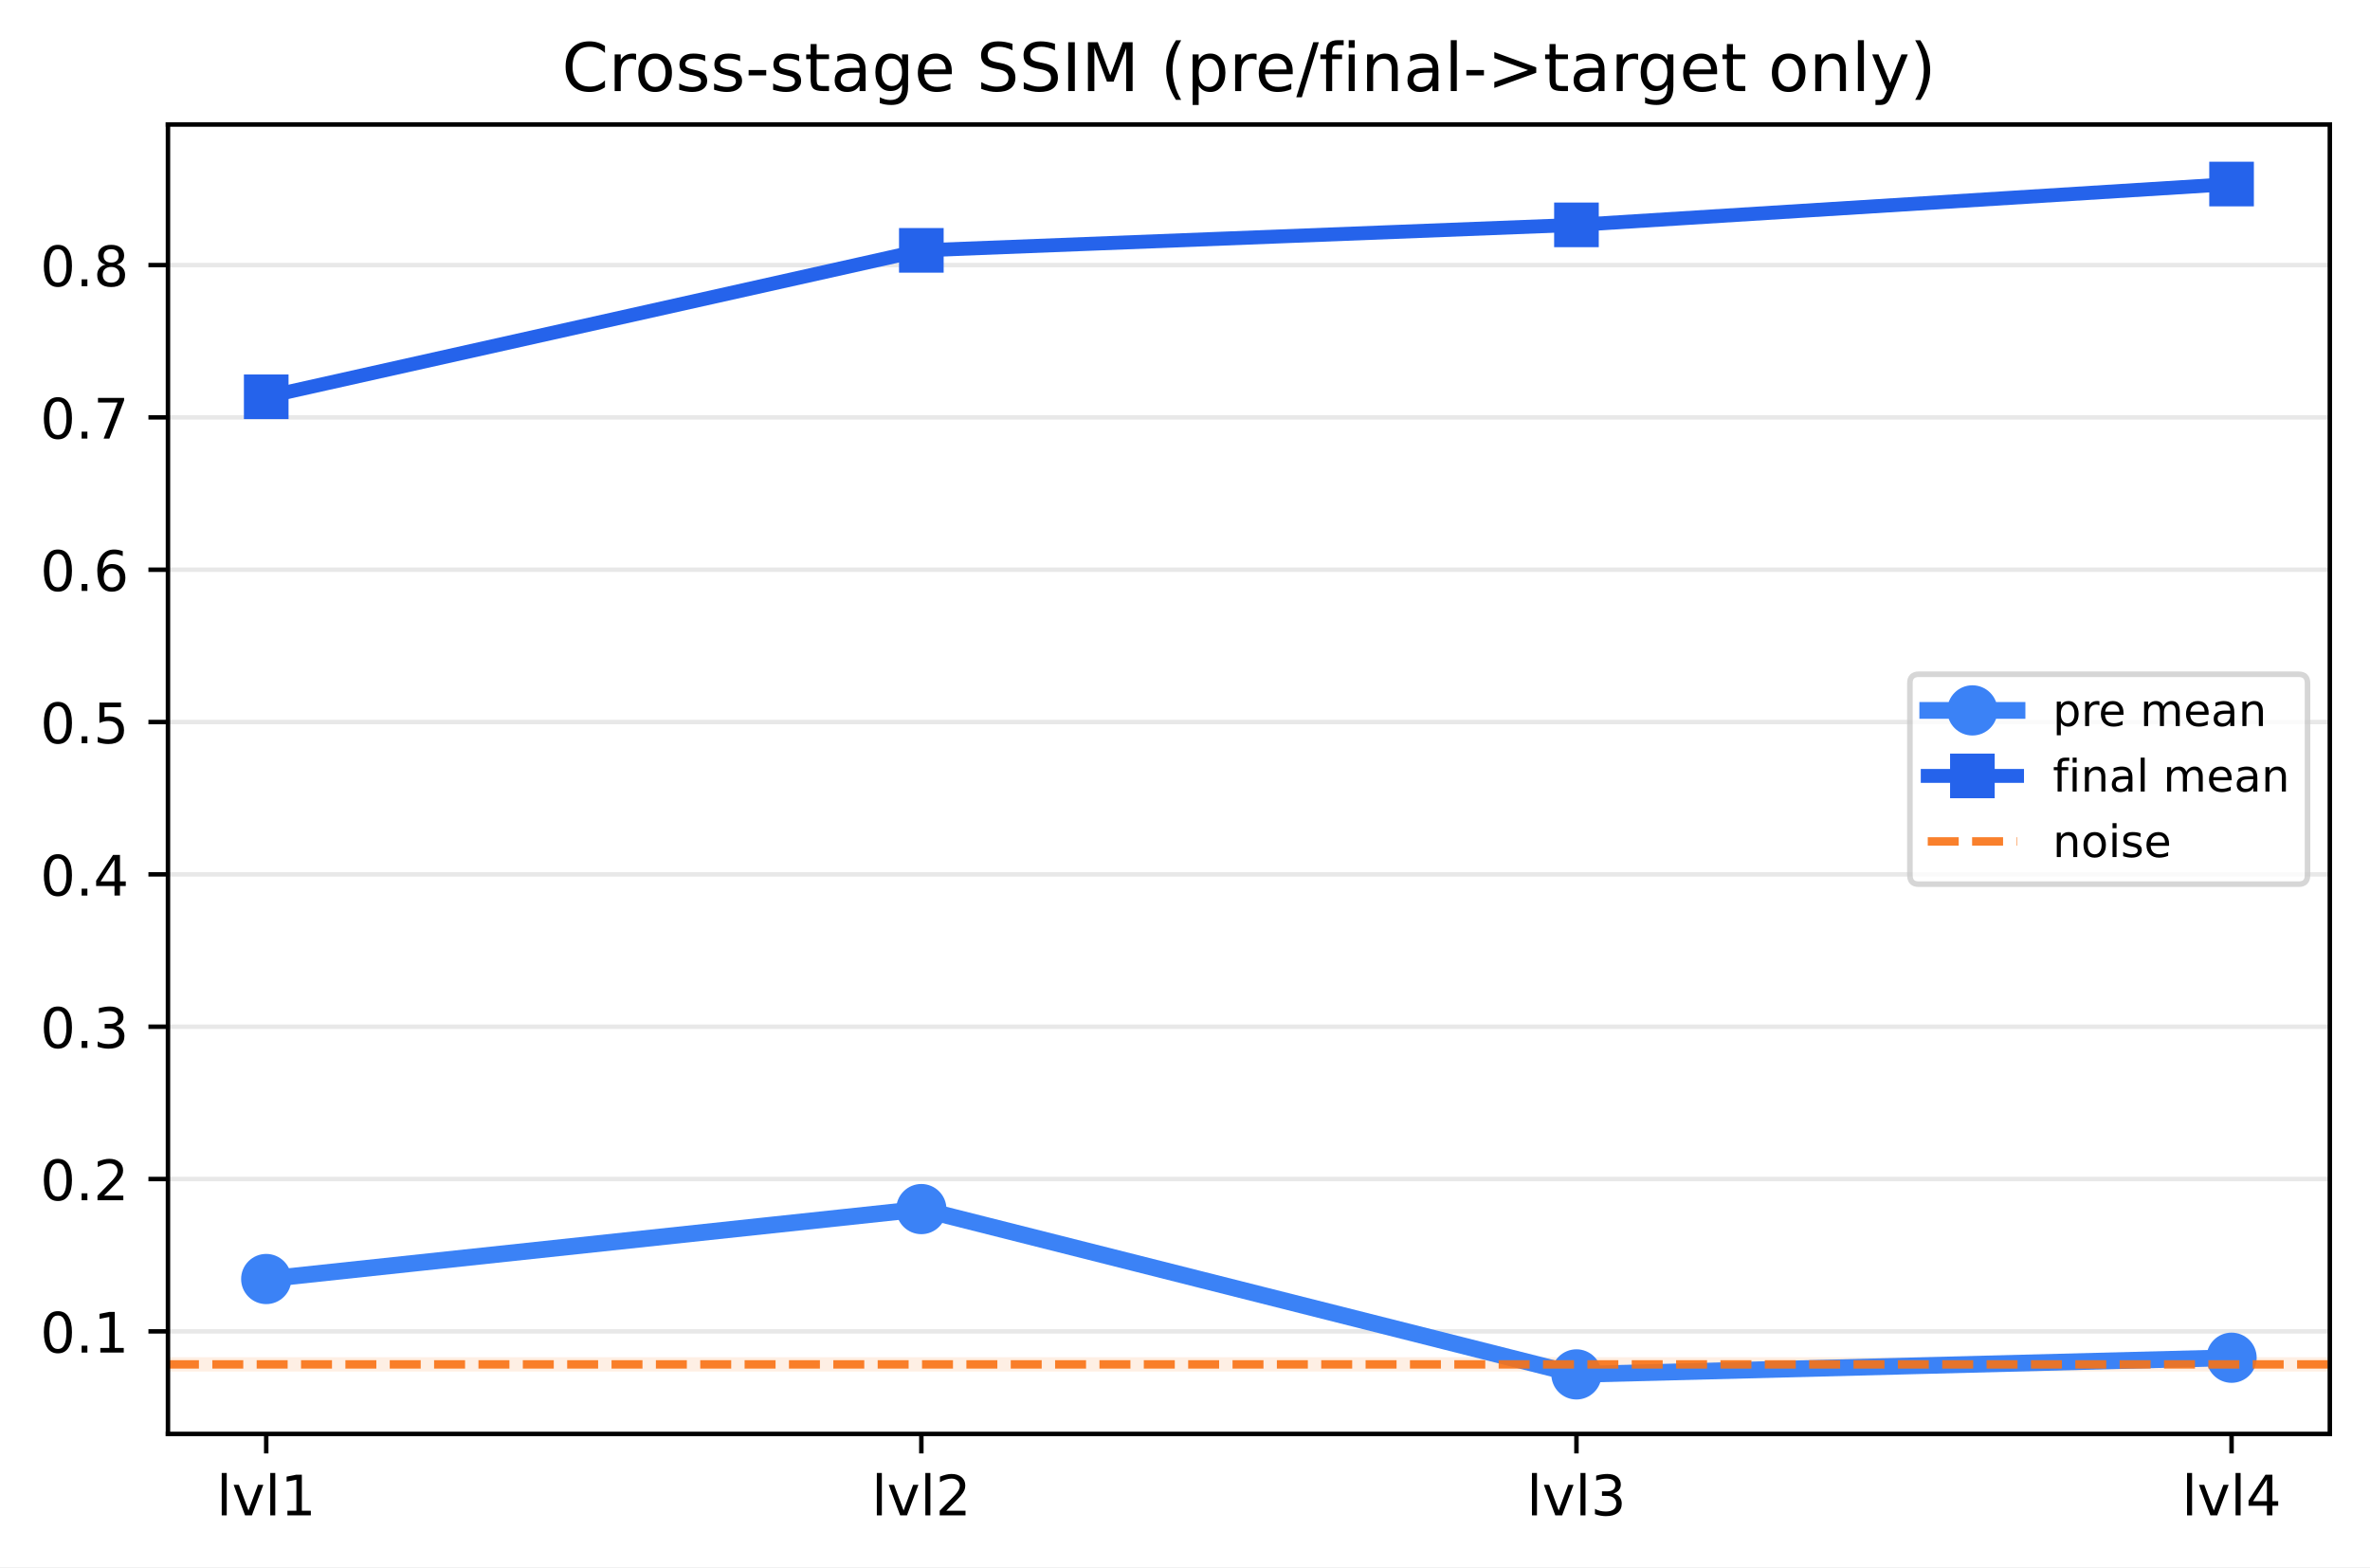
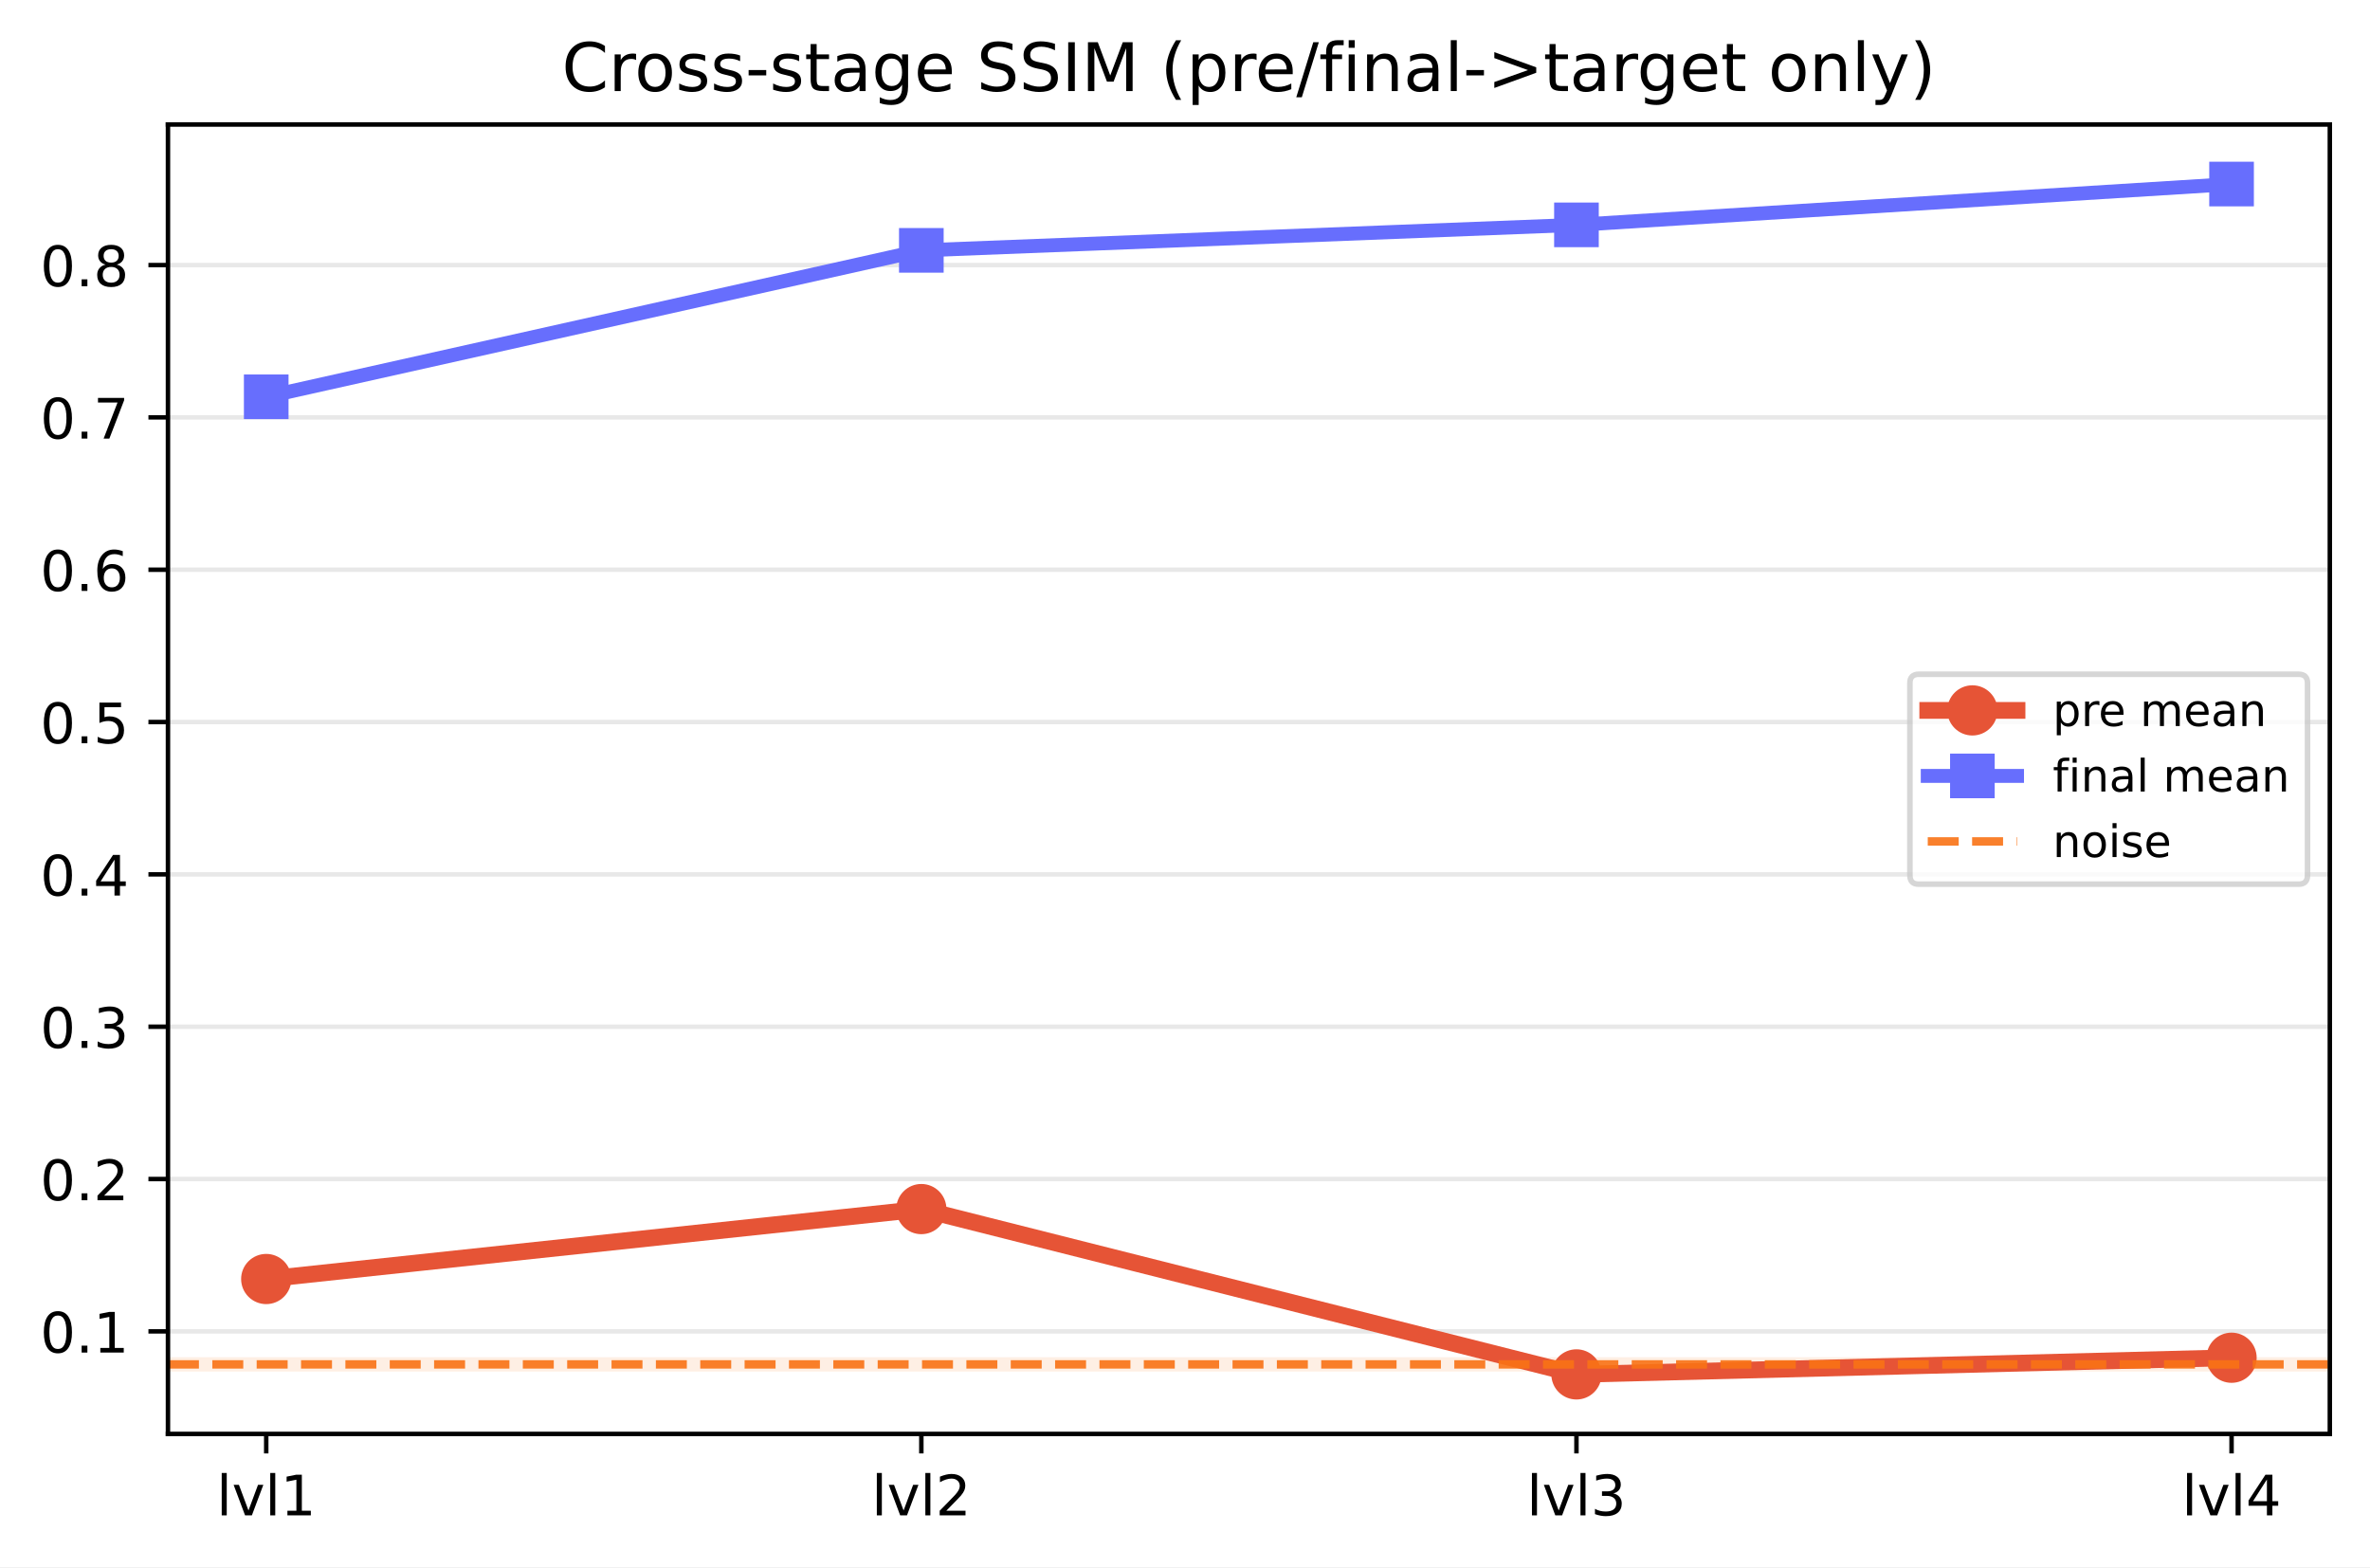
<svg xmlns="http://www.w3.org/2000/svg" xmlns:xlink="http://www.w3.org/1999/xlink" width="424.773pt" height="280.876pt" viewBox="0 0 424.773 280.876" version="1.1">
  <defs>
    <style type="text/css">*{stroke-linejoin: round; stroke-linecap: butt}</style>
  </defs>
  <g id="figure_1">
    <g id="patch_1">
      <path d="M 0 280.876  L 424.773 280.876  L 424.773 0  L 0 0  z " style="fill: #ffffff" />
    </g>
    <g id="axes_1">
      <g id="patch_2">
        <path d="M 30.103 256.998  L 417.573 256.998  L 417.573 22.318  L 30.103 22.318  z " style="fill: #ffffff" />
      </g>
      <g id="patch_3">
-         <path d="M 30.103 245.321  L 417.573 245.321  L 417.573 243.755  L 30.103 243.755  z " clip-path="url(#p35d724fa9d)" style="fill: #f97316; opacity: 0.12; stroke: #f97316; stroke-linejoin: miter" />
+         <path d="M 30.103 245.321  L 417.573 245.321  L 417.573 243.755  L 30.103 243.755  z " clip-path="url(#p1ac9497ded)" style="fill: #f97316; opacity: 0.12; stroke: #f97316; stroke-linejoin: miter" />
      </g>
      <g id="matplotlib.axis_1">
        <g id="xtick_1">
          <g id="line2d_1">
            <defs>
-               <path id="m00226f948f" d="M 0 0  L 0 3.5  " style="stroke: #000000; stroke-width: 0.8" />
+               <path id="m6450062462" d="M 0 0  L 0 3.5  " style="stroke: #000000; stroke-width: 0.8" />
            </defs>
            <g>
-               <use xlink:href="#m00226f948f" x="47.715" y="256.998" style="stroke: #000000; stroke-width: 0.8" />
+               <use xlink:href="#m6450062462" x="47.715" y="256.998" style="stroke: #000000; stroke-width: 0.8" />
            </g>
          </g>
          <g id="text_1">
            <g transform="translate(38.79665 271.5966) scale(0.1 -0.1)">
              <defs>
                <path id="DejaVuSans-6c" d="M 603 4863  L 1178 4863  L 1178 0  L 603 0  L 603 4863  z " transform="scale(0.015625)" />
                <path id="DejaVuSans-76" d="M 191 3500  L 800 3500  L 1894 563  L 2988 3500  L 3597 3500  L 2284 0  L 1503 0  L 191 3500  z " transform="scale(0.015625)" />
                <path id="DejaVuSans-31" d="M 794 531  L 1825 531  L 1825 4091  L 703 3866  L 703 4441  L 1819 4666  L 2450 4666  L 2450 531  L 3481 531  L 3481 0  L 794 0  L 794 531  z " transform="scale(0.015625)" />
              </defs>
              <use xlink:href="#DejaVuSans-6c" />
              <use xlink:href="#DejaVuSans-76" transform="translate(27.7832 0)" />
              <use xlink:href="#DejaVuSans-6c" transform="translate(86.96289 0)" />
              <use xlink:href="#DejaVuSans-31" transform="translate(114.7461 0)" />
            </g>
          </g>
        </g>
        <g id="xtick_2">
          <g id="line2d_2">
            <g>
-               <use xlink:href="#m00226f948f" x="165.131" y="256.998" style="stroke: #000000; stroke-width: 0.8" />
+               <use xlink:href="#m6450062462" x="165.131" y="256.998" style="stroke: #000000; stroke-width: 0.8" />
            </g>
          </g>
          <g id="text_2">
            <g transform="translate(156.2118 271.5966) scale(0.1 -0.1)">
              <defs>
                <path id="DejaVuSans-32" d="M 1228 531  L 3431 531  L 3431 0  L 469 0  L 469 531  Q 828 903 1448 1529  Q 2069 2156 2228 2338  Q 2531 2678 2651 2914  Q 2772 3150 2772 3378  Q 2772 3750 2511 3984  Q 2250 4219 1831 4219  Q 1534 4219 1204 4116  Q 875 4013 500 3803  L 500 4441  Q 881 4594 1212 4672  Q 1544 4750 1819 4750  Q 2544 4750 2975 4387  Q 3406 4025 3406 3419  Q 3406 3131 3298 2873  Q 3191 2616 2906 2266  Q 2828 2175 2409 1742  Q 1991 1309 1228 531  z " transform="scale(0.015625)" />
              </defs>
              <use xlink:href="#DejaVuSans-6c" />
              <use xlink:href="#DejaVuSans-76" transform="translate(27.7832 0)" />
              <use xlink:href="#DejaVuSans-6c" transform="translate(86.96289 0)" />
              <use xlink:href="#DejaVuSans-32" transform="translate(114.7461 0)" />
            </g>
          </g>
        </g>
        <g id="xtick_3">
          <g id="line2d_3">
            <g>
-               <use xlink:href="#m00226f948f" x="282.546" y="256.998" style="stroke: #000000; stroke-width: 0.8" />
+               <use xlink:href="#m6450062462" x="282.546" y="256.998" style="stroke: #000000; stroke-width: 0.8" />
            </g>
          </g>
          <g id="text_3">
            <g transform="translate(273.627 271.5966) scale(0.1 -0.1)">
              <defs>
                <path id="DejaVuSans-33" d="M 2597 2516  Q 3050 2419 3304 2112  Q 3559 1806 3559 1356  Q 3559 666 3084 287  Q 2609 -91 1734 -91  Q 1441 -91 1130 -33  Q 819 25 488 141  L 488 750  Q 750 597 1062 519  Q 1375 441 1716 441  Q 2309 441 2620 675  Q 2931 909 2931 1356  Q 2931 1769 2642 2001  Q 2353 2234 1838 2234  L 1294 2234  L 1294 2753  L 1863 2753  Q 2328 2753 2575 2939  Q 2822 3125 2822 3475  Q 2822 3834 2567 4026  Q 2313 4219 1838 4219  Q 1578 4219 1281 4162  Q 984 4106 628 3988  L 628 4550  Q 988 4650 1302 4700  Q 1616 4750 1894 4750  Q 2613 4750 3031 4423  Q 3450 4097 3450 3541  Q 3450 3153 3228 2886  Q 3006 2619 2597 2516  z " transform="scale(0.015625)" />
              </defs>
              <use xlink:href="#DejaVuSans-6c" />
              <use xlink:href="#DejaVuSans-76" transform="translate(27.7832 0)" />
              <use xlink:href="#DejaVuSans-6c" transform="translate(86.96289 0)" />
              <use xlink:href="#DejaVuSans-33" transform="translate(114.7461 0)" />
            </g>
          </g>
        </g>
        <g id="xtick_4">
          <g id="line2d_4">
            <g>
-               <use xlink:href="#m00226f948f" x="399.961" y="256.998" style="stroke: #000000; stroke-width: 0.8" />
+               <use xlink:href="#m6450062462" x="399.961" y="256.998" style="stroke: #000000; stroke-width: 0.8" />
            </g>
          </g>
          <g id="text_4">
            <g transform="translate(391.0421 271.5966) scale(0.1 -0.1)">
              <defs>
                <path id="DejaVuSans-34" d="M 2419 4116  L 825 1625  L 2419 1625  L 2419 4116  z M 2253 4666  L 3047 4666  L 3047 1625  L 3713 1625  L 3713 1100  L 3047 1100  L 3047 0  L 2419 0  L 2419 1100  L 313 1100  L 313 1709  L 2253 4666  z " transform="scale(0.015625)" />
              </defs>
              <use xlink:href="#DejaVuSans-6c" />
              <use xlink:href="#DejaVuSans-76" transform="translate(27.7832 0)" />
              <use xlink:href="#DejaVuSans-6c" transform="translate(86.96289 0)" />
              <use xlink:href="#DejaVuSans-34" transform="translate(114.7461 0)" />
            </g>
          </g>
        </g>
      </g>
      <g id="matplotlib.axis_2">
        <g id="ytick_1">
          <g id="line2d_5">
-             <path d="M 30.103 238.619  L 417.573 238.619  " clip-path="url(#p35d724fa9d)" style="fill: none; stroke: #b0b0b0; stroke-opacity: 0.3; stroke-width: 0.8; stroke-linecap: square" />
+             <path d="M 30.103 238.619  L 417.573 238.619  " clip-path="url(#p1ac9497ded)" style="fill: none; stroke: #b0b0b0; stroke-opacity: 0.3; stroke-width: 0.8; stroke-linecap: square" />
          </g>
          <g id="line2d_6">
            <defs>
-               <path id="m4c47309d09" d="M 0 0  L -3.5 0  " style="stroke: #000000; stroke-width: 0.8" />
+               <path id="me3843f6293" d="M 0 0  L -3.5 0  " style="stroke: #000000; stroke-width: 0.8" />
            </defs>
            <g>
-               <use xlink:href="#m4c47309d09" x="30.103" y="238.619" style="stroke: #000000; stroke-width: 0.8" />
+               <use xlink:href="#me3843f6293" x="30.103" y="238.619" style="stroke: #000000; stroke-width: 0.8" />
            </g>
          </g>
          <g id="text_5">
            <g transform="translate(7.2 242.4185) scale(0.1 -0.1)">
              <defs>
                <path id="DejaVuSans-30" d="M 2034 4250  Q 1547 4250 1301 3770  Q 1056 3291 1056 2328  Q 1056 1369 1301 889  Q 1547 409 2034 409  Q 2525 409 2770 889  Q 3016 1369 3016 2328  Q 3016 3291 2770 3770  Q 2525 4250 2034 4250  z M 2034 4750  Q 2819 4750 3233 4129  Q 3647 3509 3647 2328  Q 3647 1150 3233 529  Q 2819 -91 2034 -91  Q 1250 -91 836 529  Q 422 1150 422 2328  Q 422 3509 836 4129  Q 1250 4750 2034 4750  z " transform="scale(0.015625)" />
                <path id="DejaVuSans-2e" d="M 684 794  L 1344 794  L 1344 0  L 684 0  L 684 794  z " transform="scale(0.015625)" />
              </defs>
              <use xlink:href="#DejaVuSans-30" />
              <use xlink:href="#DejaVuSans-2e" transform="translate(63.62305 0)" />
              <use xlink:href="#DejaVuSans-31" transform="translate(95.41016 0)" />
            </g>
          </g>
        </g>
        <g id="ytick_2">
          <g id="line2d_7">
-             <path d="M 30.103 211.317  L 417.573 211.317  " clip-path="url(#p35d724fa9d)" style="fill: none; stroke: #b0b0b0; stroke-opacity: 0.3; stroke-width: 0.8; stroke-linecap: square" />
+             <path d="M 30.103 211.317  L 417.573 211.317  " clip-path="url(#p1ac9497ded)" style="fill: none; stroke: #b0b0b0; stroke-opacity: 0.3; stroke-width: 0.8; stroke-linecap: square" />
          </g>
          <g id="line2d_8">
            <g>
-               <use xlink:href="#m4c47309d09" x="30.103" y="211.317" style="stroke: #000000; stroke-width: 0.8" />
+               <use xlink:href="#me3843f6293" x="30.103" y="211.317" style="stroke: #000000; stroke-width: 0.8" />
            </g>
          </g>
          <g id="text_6">
            <g transform="translate(7.2 215.1164) scale(0.1 -0.1)">
              <use xlink:href="#DejaVuSans-30" />
              <use xlink:href="#DejaVuSans-2e" transform="translate(63.62305 0)" />
              <use xlink:href="#DejaVuSans-32" transform="translate(95.41016 0)" />
            </g>
          </g>
        </g>
        <g id="ytick_3">
          <g id="line2d_9">
-             <path d="M 30.103 184.015  L 417.573 184.015  " clip-path="url(#p35d724fa9d)" style="fill: none; stroke: #b0b0b0; stroke-opacity: 0.3; stroke-width: 0.8; stroke-linecap: square" />
+             <path d="M 30.103 184.015  L 417.573 184.015  " clip-path="url(#p1ac9497ded)" style="fill: none; stroke: #b0b0b0; stroke-opacity: 0.3; stroke-width: 0.8; stroke-linecap: square" />
          </g>
          <g id="line2d_10">
            <g>
-               <use xlink:href="#m4c47309d09" x="30.103" y="184.015" style="stroke: #000000; stroke-width: 0.8" />
+               <use xlink:href="#me3843f6293" x="30.103" y="184.015" style="stroke: #000000; stroke-width: 0.8" />
            </g>
          </g>
          <g id="text_7">
            <g transform="translate(7.2 187.8144) scale(0.1 -0.1)">
              <use xlink:href="#DejaVuSans-30" />
              <use xlink:href="#DejaVuSans-2e" transform="translate(63.62305 0)" />
              <use xlink:href="#DejaVuSans-33" transform="translate(95.41016 0)" />
            </g>
          </g>
        </g>
        <g id="ytick_4">
          <g id="line2d_11">
-             <path d="M 30.103 156.713  L 417.573 156.713  " clip-path="url(#p35d724fa9d)" style="fill: none; stroke: #b0b0b0; stroke-opacity: 0.3; stroke-width: 0.8; stroke-linecap: square" />
+             <path d="M 30.103 156.713  L 417.573 156.713  " clip-path="url(#p1ac9497ded)" style="fill: none; stroke: #b0b0b0; stroke-opacity: 0.3; stroke-width: 0.8; stroke-linecap: square" />
          </g>
          <g id="line2d_12">
            <g>
-               <use xlink:href="#m4c47309d09" x="30.103" y="156.713" style="stroke: #000000; stroke-width: 0.8" />
+               <use xlink:href="#me3843f6293" x="30.103" y="156.713" style="stroke: #000000; stroke-width: 0.8" />
            </g>
          </g>
          <g id="text_8">
            <g transform="translate(7.2 160.5123) scale(0.1 -0.1)">
              <use xlink:href="#DejaVuSans-30" />
              <use xlink:href="#DejaVuSans-2e" transform="translate(63.62305 0)" />
              <use xlink:href="#DejaVuSans-34" transform="translate(95.41016 0)" />
            </g>
          </g>
        </g>
        <g id="ytick_5">
          <g id="line2d_13">
-             <path d="M 30.103 129.411  L 417.573 129.411  " clip-path="url(#p35d724fa9d)" style="fill: none; stroke: #b0b0b0; stroke-opacity: 0.3; stroke-width: 0.8; stroke-linecap: square" />
+             <path d="M 30.103 129.411  L 417.573 129.411  " clip-path="url(#p1ac9497ded)" style="fill: none; stroke: #b0b0b0; stroke-opacity: 0.3; stroke-width: 0.8; stroke-linecap: square" />
          </g>
          <g id="line2d_14">
            <g>
-               <use xlink:href="#m4c47309d09" x="30.103" y="129.411" style="stroke: #000000; stroke-width: 0.8" />
+               <use xlink:href="#me3843f6293" x="30.103" y="129.411" style="stroke: #000000; stroke-width: 0.8" />
            </g>
          </g>
          <g id="text_9">
            <g transform="translate(7.2 133.2103) scale(0.1 -0.1)">
              <defs>
                <path id="DejaVuSans-35" d="M 691 4666  L 3169 4666  L 3169 4134  L 1269 4134  L 1269 2991  Q 1406 3038 1543 3061  Q 1681 3084 1819 3084  Q 2600 3084 3056 2656  Q 3513 2228 3513 1497  Q 3513 744 3044 326  Q 2575 -91 1722 -91  Q 1428 -91 1123 -41  Q 819 9 494 109  L 494 744  Q 775 591 1075 516  Q 1375 441 1709 441  Q 2250 441 2565 725  Q 2881 1009 2881 1497  Q 2881 1984 2565 2268  Q 2250 2553 1709 2553  Q 1456 2553 1204 2497  Q 953 2441 691 2322  L 691 4666  z " transform="scale(0.015625)" />
              </defs>
              <use xlink:href="#DejaVuSans-30" />
              <use xlink:href="#DejaVuSans-2e" transform="translate(63.62305 0)" />
              <use xlink:href="#DejaVuSans-35" transform="translate(95.41016 0)" />
            </g>
          </g>
        </g>
        <g id="ytick_6">
          <g id="line2d_15">
-             <path d="M 30.103 102.109  L 417.573 102.109  " clip-path="url(#p35d724fa9d)" style="fill: none; stroke: #b0b0b0; stroke-opacity: 0.3; stroke-width: 0.8; stroke-linecap: square" />
+             <path d="M 30.103 102.109  L 417.573 102.109  " clip-path="url(#p1ac9497ded)" style="fill: none; stroke: #b0b0b0; stroke-opacity: 0.3; stroke-width: 0.8; stroke-linecap: square" />
          </g>
          <g id="line2d_16">
            <g>
-               <use xlink:href="#m4c47309d09" x="30.103" y="102.109" style="stroke: #000000; stroke-width: 0.8" />
+               <use xlink:href="#me3843f6293" x="30.103" y="102.109" style="stroke: #000000; stroke-width: 0.8" />
            </g>
          </g>
          <g id="text_10">
            <g transform="translate(7.2 105.9082) scale(0.1 -0.1)">
              <defs>
                <path id="DejaVuSans-36" d="M 2113 2584  Q 1688 2584 1439 2293  Q 1191 2003 1191 1497  Q 1191 994 1439 701  Q 1688 409 2113 409  Q 2538 409 2786 701  Q 3034 994 3034 1497  Q 3034 2003 2786 2293  Q 2538 2584 2113 2584  z M 3366 4563  L 3366 3988  Q 3128 4100 2886 4159  Q 2644 4219 2406 4219  Q 1781 4219 1451 3797  Q 1122 3375 1075 2522  Q 1259 2794 1537 2939  Q 1816 3084 2150 3084  Q 2853 3084 3261 2657  Q 3669 2231 3669 1497  Q 3669 778 3244 343  Q 2819 -91 2113 -91  Q 1303 -91 875 529  Q 447 1150 447 2328  Q 447 3434 972 4092  Q 1497 4750 2381 4750  Q 2619 4750 2861 4703  Q 3103 4656 3366 4563  z " transform="scale(0.015625)" />
              </defs>
              <use xlink:href="#DejaVuSans-30" />
              <use xlink:href="#DejaVuSans-2e" transform="translate(63.62305 0)" />
              <use xlink:href="#DejaVuSans-36" transform="translate(95.41016 0)" />
            </g>
          </g>
        </g>
        <g id="ytick_7">
          <g id="line2d_17">
-             <path d="M 30.103 74.807  L 417.573 74.807  " clip-path="url(#p35d724fa9d)" style="fill: none; stroke: #b0b0b0; stroke-opacity: 0.3; stroke-width: 0.8; stroke-linecap: square" />
+             <path d="M 30.103 74.807  L 417.573 74.807  " clip-path="url(#p1ac9497ded)" style="fill: none; stroke: #b0b0b0; stroke-opacity: 0.3; stroke-width: 0.8; stroke-linecap: square" />
          </g>
          <g id="line2d_18">
            <g>
-               <use xlink:href="#m4c47309d09" x="30.103" y="74.807" style="stroke: #000000; stroke-width: 0.8" />
+               <use xlink:href="#me3843f6293" x="30.103" y="74.807" style="stroke: #000000; stroke-width: 0.8" />
            </g>
          </g>
          <g id="text_11">
            <g transform="translate(7.2 78.60621) scale(0.1 -0.1)">
              <defs>
                <path id="DejaVuSans-37" d="M 525 4666  L 3525 4666  L 3525 4397  L 1831 0  L 1172 0  L 2766 4134  L 525 4134  L 525 4666  z " transform="scale(0.015625)" />
              </defs>
              <use xlink:href="#DejaVuSans-30" />
              <use xlink:href="#DejaVuSans-2e" transform="translate(63.62305 0)" />
              <use xlink:href="#DejaVuSans-37" transform="translate(95.41016 0)" />
            </g>
          </g>
        </g>
        <g id="ytick_8">
          <g id="line2d_19">
-             <path d="M 30.103 47.505  L 417.573 47.505  " clip-path="url(#p35d724fa9d)" style="fill: none; stroke: #b0b0b0; stroke-opacity: 0.3; stroke-width: 0.8; stroke-linecap: square" />
+             <path d="M 30.103 47.505  L 417.573 47.505  " clip-path="url(#p1ac9497ded)" style="fill: none; stroke: #b0b0b0; stroke-opacity: 0.3; stroke-width: 0.8; stroke-linecap: square" />
          </g>
          <g id="line2d_20">
            <g>
-               <use xlink:href="#m4c47309d09" x="30.103" y="47.505" style="stroke: #000000; stroke-width: 0.8" />
+               <use xlink:href="#me3843f6293" x="30.103" y="47.505" style="stroke: #000000; stroke-width: 0.8" />
            </g>
          </g>
          <g id="text_12">
            <g transform="translate(7.2 51.30417) scale(0.1 -0.1)">
              <defs>
                <path id="DejaVuSans-38" d="M 2034 2216  Q 1584 2216 1326 1975  Q 1069 1734 1069 1313  Q 1069 891 1326 650  Q 1584 409 2034 409  Q 2484 409 2743 651  Q 3003 894 3003 1313  Q 3003 1734 2745 1975  Q 2488 2216 2034 2216  z M 1403 2484  Q 997 2584 770 2862  Q 544 3141 544 3541  Q 544 4100 942 4425  Q 1341 4750 2034 4750  Q 2731 4750 3128 4425  Q 3525 4100 3525 3541  Q 3525 3141 3298 2862  Q 3072 2584 2669 2484  Q 3125 2378 3379 2068  Q 3634 1759 3634 1313  Q 3634 634 3220 271  Q 2806 -91 2034 -91  Q 1263 -91 848 271  Q 434 634 434 1313  Q 434 1759 690 2068  Q 947 2378 1403 2484  z M 1172 3481  Q 1172 3119 1398 2916  Q 1625 2713 2034 2713  Q 2441 2713 2670 2916  Q 2900 3119 2900 3481  Q 2900 3844 2670 4047  Q 2441 4250 2034 4250  Q 1625 4250 1398 4047  Q 1172 3844 1172 3481  z " transform="scale(0.015625)" />
              </defs>
              <use xlink:href="#DejaVuSans-30" />
              <use xlink:href="#DejaVuSans-2e" transform="translate(63.62305 0)" />
              <use xlink:href="#DejaVuSans-38" transform="translate(95.41016 0)" />
            </g>
          </g>
        </g>
      </g>
      <g id="line2d_21">
-         <path d="M 47.715 229.235  L 165.131 216.701  L 282.546 246.331  L 399.961 243.344  " clip-path="url(#p35d724fa9d)" style="fill: none; stroke: #3b82f6; stroke-width: 3; stroke-linecap: square" />
+         <path d="M 47.715 229.235  L 165.131 216.701  L 282.546 246.331  L 399.961 243.344  " clip-path="url(#p1ac9497ded)" style="fill: none; stroke: #e65436; stroke-width: 3; stroke-linecap: square" />
        <defs>
-           <path id="mdebf4c6a65" d="M 0 4  C 1.061 4 2.078 3.579 2.828 2.828  C 3.579 2.078 4 1.061 4 0  C 4 -1.061 3.579 -2.078 2.828 -2.828  C 2.078 -3.579 1.061 -4 0 -4  C -1.061 -4 -2.078 -3.579 -2.828 -2.828  C -3.579 -2.078 -4 -1.061 -4 0  C -4 1.061 -3.579 2.078 -2.828 2.828  C -2.078 3.579 -1.061 4 0 4  z " style="stroke: #3b82f6" />
+           <path id="me23b2d9928" d="M 0 4  C 1.061 4 2.078 3.579 2.828 2.828  C 3.579 2.078 4 1.061 4 0  C 4 -1.061 3.579 -2.078 2.828 -2.828  C 2.078 -3.579 1.061 -4 0 -4  C -1.061 -4 -2.078 -3.579 -2.828 -2.828  C -3.579 -2.078 -4 -1.061 -4 0  C -4 1.061 -3.579 2.078 -2.828 2.828  C -2.078 3.579 -1.061 4 0 4  z " style="stroke: #e65436" />
        </defs>
-         <g clip-path="url(#p35d724fa9d)">
-           <use xlink:href="#mdebf4c6a65" x="47.715" y="229.235" style="fill: #3b82f6; stroke: #3b82f6" />
-           <use xlink:href="#mdebf4c6a65" x="165.131" y="216.701" style="fill: #3b82f6; stroke: #3b82f6" />
-           <use xlink:href="#mdebf4c6a65" x="282.546" y="246.331" style="fill: #3b82f6; stroke: #3b82f6" />
-           <use xlink:href="#mdebf4c6a65" x="399.961" y="243.344" style="fill: #3b82f6; stroke: #3b82f6" />
+         <g clip-path="url(#p1ac9497ded)">
+           <use xlink:href="#me23b2d9928" x="47.715" y="229.235" style="fill: #e65436; stroke: #e65436" />
+           <use xlink:href="#me23b2d9928" x="165.131" y="216.701" style="fill: #e65436; stroke: #e65436" />
+           <use xlink:href="#me23b2d9928" x="282.546" y="246.331" style="fill: #e65436; stroke: #e65436" />
+           <use xlink:href="#me23b2d9928" x="399.961" y="243.344" style="fill: #e65436; stroke: #e65436" />
        </g>
      </g>
      <g id="line2d_22">
-         <path d="M 47.715 71.117  L 165.131 44.872  L 282.546 40.302  L 399.961 32.985  " clip-path="url(#p35d724fa9d)" style="fill: none; stroke: #2563eb; stroke-width: 2.5; stroke-linecap: square" />
+         <path d="M 47.715 71.117  L 165.131 44.872  L 282.546 40.302  L 399.961 32.985  " clip-path="url(#p1ac9497ded)" style="fill: none; stroke: #676efd; stroke-width: 2.5; stroke-linecap: square" />
        <defs>
-           <path id="md7deaade08" d="M -3.5 3.5  L 3.5 3.5  L 3.5 -3.5  L -3.5 -3.5  z " style="stroke: #2563eb; stroke-linejoin: miter" />
+           <path id="mcb9eca8242" d="M -3.5 3.5  L 3.5 3.5  L 3.5 -3.5  L -3.5 -3.5  z " style="stroke: #676efd; stroke-linejoin: miter" />
        </defs>
-         <g clip-path="url(#p35d724fa9d)">
-           <use xlink:href="#md7deaade08" x="47.715" y="71.117" style="fill: #2563eb; stroke: #2563eb; stroke-linejoin: miter" />
-           <use xlink:href="#md7deaade08" x="165.131" y="44.872" style="fill: #2563eb; stroke: #2563eb; stroke-linejoin: miter" />
-           <use xlink:href="#md7deaade08" x="282.546" y="40.302" style="fill: #2563eb; stroke: #2563eb; stroke-linejoin: miter" />
-           <use xlink:href="#md7deaade08" x="399.961" y="32.985" style="fill: #2563eb; stroke: #2563eb; stroke-linejoin: miter" />
+         <g clip-path="url(#p1ac9497ded)">
+           <use xlink:href="#mcb9eca8242" x="47.715" y="71.117" style="fill: #676efd; stroke: #676efd; stroke-linejoin: miter" />
+           <use xlink:href="#mcb9eca8242" x="165.131" y="44.872" style="fill: #676efd; stroke: #676efd; stroke-linejoin: miter" />
+           <use xlink:href="#mcb9eca8242" x="282.546" y="40.302" style="fill: #676efd; stroke: #676efd; stroke-linejoin: miter" />
+           <use xlink:href="#mcb9eca8242" x="399.961" y="32.985" style="fill: #676efd; stroke: #676efd; stroke-linejoin: miter" />
        </g>
      </g>
      <g id="line2d_23">
-         <path d="M 30.103 244.538  L 417.573 244.538  " clip-path="url(#p35d724fa9d)" style="fill: none; stroke-dasharray: 5.55,2.4; stroke-dashoffset: 0; stroke: #f97316; stroke-opacity: 0.9; stroke-width: 1.5" />
+         <path d="M 30.103 244.538  L 417.573 244.538  " clip-path="url(#p1ac9497ded)" style="fill: none; stroke-dasharray: 5.55,2.4; stroke-dashoffset: 0; stroke: #f97316; stroke-opacity: 0.9; stroke-width: 1.5" />
      </g>
      <g id="patch_4">
        <path d="M 30.103 256.998  L 30.103 22.318  " style="fill: none; stroke: #000000; stroke-width: 0.8; stroke-linejoin: miter; stroke-linecap: square" />
      </g>
      <g id="patch_5">
        <path d="M 417.573 256.998  L 417.573 22.318  " style="fill: none; stroke: #000000; stroke-width: 0.8; stroke-linejoin: miter; stroke-linecap: square" />
      </g>
      <g id="patch_6">
        <path d="M 30.103 256.998  L 417.573 256.998  " style="fill: none; stroke: #000000; stroke-width: 0.8; stroke-linejoin: miter; stroke-linecap: square" />
      </g>
      <g id="patch_7">
        <path d="M 30.103 22.318  L 417.573 22.318  " style="fill: none; stroke: #000000; stroke-width: 0.8; stroke-linejoin: miter; stroke-linecap: square" />
      </g>
      <g id="text_13">
        <g transform="translate(100.6994 16.31812) scale(0.12 -0.12)">
          <defs>
            <path id="DejaVuSans-43" d="M 4122 4306  L 4122 3641  Q 3803 3938 3442 4084  Q 3081 4231 2675 4231  Q 1875 4231 1450 3742  Q 1025 3253 1025 2328  Q 1025 1406 1450 917  Q 1875 428 2675 428  Q 3081 428 3442 575  Q 3803 722 4122 1019  L 4122 359  Q 3791 134 3420 21  Q 3050 -91 2638 -91  Q 1578 -91 968 557  Q 359 1206 359 2328  Q 359 3453 968 4101  Q 1578 4750 2638 4750  Q 3056 4750 3426 4639  Q 3797 4528 4122 4306  z " transform="scale(0.015625)" />
            <path id="DejaVuSans-72" d="M 2631 2963  Q 2534 3019 2420 3045  Q 2306 3072 2169 3072  Q 1681 3072 1420 2755  Q 1159 2438 1159 1844  L 1159 0  L 581 0  L 581 3500  L 1159 3500  L 1159 2956  Q 1341 3275 1631 3429  Q 1922 3584 2338 3584  Q 2397 3584 2469 3576  Q 2541 3569 2628 3553  L 2631 2963  z " transform="scale(0.015625)" />
            <path id="DejaVuSans-6f" d="M 1959 3097  Q 1497 3097 1228 2736  Q 959 2375 959 1747  Q 959 1119 1226 758  Q 1494 397 1959 397  Q 2419 397 2687 759  Q 2956 1122 2956 1747  Q 2956 2369 2687 2733  Q 2419 3097 1959 3097  z M 1959 3584  Q 2709 3584 3137 3096  Q 3566 2609 3566 1747  Q 3566 888 3137 398  Q 2709 -91 1959 -91  Q 1206 -91 779 398  Q 353 888 353 1747  Q 353 2609 779 3096  Q 1206 3584 1959 3584  z " transform="scale(0.015625)" />
            <path id="DejaVuSans-73" d="M 2834 3397  L 2834 2853  Q 2591 2978 2328 3040  Q 2066 3103 1784 3103  Q 1356 3103 1142 2972  Q 928 2841 928 2578  Q 928 2378 1081 2264  Q 1234 2150 1697 2047  L 1894 2003  Q 2506 1872 2764 1633  Q 3022 1394 3022 966  Q 3022 478 2636 193  Q 2250 -91 1575 -91  Q 1294 -91 989 -36  Q 684 19 347 128  L 347 722  Q 666 556 975 473  Q 1284 391 1588 391  Q 1994 391 2212 530  Q 2431 669 2431 922  Q 2431 1156 2273 1281  Q 2116 1406 1581 1522  L 1381 1569  Q 847 1681 609 1914  Q 372 2147 372 2553  Q 372 3047 722 3315  Q 1072 3584 1716 3584  Q 2034 3584 2315 3537  Q 2597 3491 2834 3397  z " transform="scale(0.015625)" />
            <path id="DejaVuSans-2d" d="M 313 2009  L 1997 2009  L 1997 1497  L 313 1497  L 313 2009  z " transform="scale(0.015625)" />
            <path id="DejaVuSans-74" d="M 1172 4494  L 1172 3500  L 2356 3500  L 2356 3053  L 1172 3053  L 1172 1153  Q 1172 725 1289 603  Q 1406 481 1766 481  L 2356 481  L 2356 0  L 1766 0  Q 1100 0 847 248  Q 594 497 594 1153  L 594 3053  L 172 3053  L 172 3500  L 594 3500  L 594 4494  L 1172 4494  z " transform="scale(0.015625)" />
            <path id="DejaVuSans-61" d="M 2194 1759  Q 1497 1759 1228 1600  Q 959 1441 959 1056  Q 959 750 1161 570  Q 1363 391 1709 391  Q 2188 391 2477 730  Q 2766 1069 2766 1631  L 2766 1759  L 2194 1759  z M 3341 1997  L 3341 0  L 2766 0  L 2766 531  Q 2569 213 2275 61  Q 1981 -91 1556 -91  Q 1019 -91 701 211  Q 384 513 384 1019  Q 384 1609 779 1909  Q 1175 2209 1959 2209  L 2766 2209  L 2766 2266  Q 2766 2663 2505 2880  Q 2244 3097 1772 3097  Q 1472 3097 1187 3025  Q 903 2953 641 2809  L 641 3341  Q 956 3463 1253 3523  Q 1550 3584 1831 3584  Q 2591 3584 2966 3190  Q 3341 2797 3341 1997  z " transform="scale(0.015625)" />
            <path id="DejaVuSans-67" d="M 2906 1791  Q 2906 2416 2648 2759  Q 2391 3103 1925 3103  Q 1463 3103 1205 2759  Q 947 2416 947 1791  Q 947 1169 1205 825  Q 1463 481 1925 481  Q 2391 481 2648 825  Q 2906 1169 2906 1791  z M 3481 434  Q 3481 -459 3084 -895  Q 2688 -1331 1869 -1331  Q 1566 -1331 1297 -1286  Q 1028 -1241 775 -1147  L 775 -588  Q 1028 -725 1275 -790  Q 1522 -856 1778 -856  Q 2344 -856 2625 -561  Q 2906 -266 2906 331  L 2906 616  Q 2728 306 2450 153  Q 2172 0 1784 0  Q 1141 0 747 490  Q 353 981 353 1791  Q 353 2603 747 3093  Q 1141 3584 1784 3584  Q 2172 3584 2450 3431  Q 2728 3278 2906 2969  L 2906 3500  L 3481 3500  L 3481 434  z " transform="scale(0.015625)" />
            <path id="DejaVuSans-65" d="M 3597 1894  L 3597 1613  L 953 1613  Q 991 1019 1311 708  Q 1631 397 2203 397  Q 2534 397 2845 478  Q 3156 559 3463 722  L 3463 178  Q 3153 47 2828 -22  Q 2503 -91 2169 -91  Q 1331 -91 842 396  Q 353 884 353 1716  Q 353 2575 817 3079  Q 1281 3584 2069 3584  Q 2775 3584 3186 3129  Q 3597 2675 3597 1894  z M 3022 2063  Q 3016 2534 2758 2815  Q 2500 3097 2075 3097  Q 1594 3097 1305 2825  Q 1016 2553 972 2059  L 3022 2063  z " transform="scale(0.015625)" />
            <path id="DejaVuSans-20" transform="scale(0.015625)" />
            <path id="DejaVuSans-53" d="M 3425 4513  L 3425 3897  Q 3066 4069 2747 4153  Q 2428 4238 2131 4238  Q 1616 4238 1336 4038  Q 1056 3838 1056 3469  Q 1056 3159 1242 3001  Q 1428 2844 1947 2747  L 2328 2669  Q 3034 2534 3370 2195  Q 3706 1856 3706 1288  Q 3706 609 3251 259  Q 2797 -91 1919 -91  Q 1588 -91 1214 -16  Q 841 59 441 206  L 441 856  Q 825 641 1194 531  Q 1563 422 1919 422  Q 2459 422 2753 634  Q 3047 847 3047 1241  Q 3047 1584 2836 1778  Q 2625 1972 2144 2069  L 1759 2144  Q 1053 2284 737 2584  Q 422 2884 422 3419  Q 422 4038 858 4394  Q 1294 4750 2059 4750  Q 2388 4750 2728 4690  Q 3069 4631 3425 4513  z " transform="scale(0.015625)" />
            <path id="DejaVuSans-49" d="M 628 4666  L 1259 4666  L 1259 0  L 628 0  L 628 4666  z " transform="scale(0.015625)" />
            <path id="DejaVuSans-4d" d="M 628 4666  L 1569 4666  L 2759 1491  L 3956 4666  L 4897 4666  L 4897 0  L 4281 0  L 4281 4097  L 3078 897  L 2444 897  L 1241 4097  L 1241 0  L 628 0  L 628 4666  z " transform="scale(0.015625)" />
            <path id="DejaVuSans-28" d="M 1984 4856  Q 1566 4138 1362 3434  Q 1159 2731 1159 2009  Q 1159 1288 1364 580  Q 1569 -128 1984 -844  L 1484 -844  Q 1016 -109 783 600  Q 550 1309 550 2009  Q 550 2706 781 3412  Q 1013 4119 1484 4856  L 1984 4856  z " transform="scale(0.015625)" />
            <path id="DejaVuSans-70" d="M 1159 525  L 1159 -1331  L 581 -1331  L 581 3500  L 1159 3500  L 1159 2969  Q 1341 3281 1617 3432  Q 1894 3584 2278 3584  Q 2916 3584 3314 3078  Q 3713 2572 3713 1747  Q 3713 922 3314 415  Q 2916 -91 2278 -91  Q 1894 -91 1617 61  Q 1341 213 1159 525  z M 3116 1747  Q 3116 2381 2855 2742  Q 2594 3103 2138 3103  Q 1681 3103 1420 2742  Q 1159 2381 1159 1747  Q 1159 1113 1420 752  Q 1681 391 2138 391  Q 2594 391 2855 752  Q 3116 1113 3116 1747  z " transform="scale(0.015625)" />
            <path id="DejaVuSans-2f" d="M 1625 4666  L 2156 4666  L 531 -594  L 0 -594  L 1625 4666  z " transform="scale(0.015625)" />
            <path id="DejaVuSans-66" d="M 2375 4863  L 2375 4384  L 1825 4384  Q 1516 4384 1395 4259  Q 1275 4134 1275 3809  L 1275 3500  L 2222 3500  L 2222 3053  L 1275 3053  L 1275 0  L 697 0  L 697 3053  L 147 3053  L 147 3500  L 697 3500  L 697 3744  Q 697 4328 969 4595  Q 1241 4863 1831 4863  L 2375 4863  z " transform="scale(0.015625)" />
            <path id="DejaVuSans-69" d="M 603 3500  L 1178 3500  L 1178 0  L 603 0  L 603 3500  z M 603 4863  L 1178 4863  L 1178 4134  L 603 4134  L 603 4863  z " transform="scale(0.015625)" />
            <path id="DejaVuSans-6e" d="M 3513 2113  L 3513 0  L 2938 0  L 2938 2094  Q 2938 2591 2744 2837  Q 2550 3084 2163 3084  Q 1697 3084 1428 2787  Q 1159 2491 1159 1978  L 1159 0  L 581 0  L 581 3500  L 1159 3500  L 1159 2956  Q 1366 3272 1645 3428  Q 1925 3584 2291 3584  Q 2894 3584 3203 3211  Q 3513 2838 3513 2113  z " transform="scale(0.015625)" />
            <path id="DejaVuSans-3e" d="M 678 3150  L 678 3719  L 4684 2266  L 4684 1747  L 678 294  L 678 863  L 3897 2003  L 678 3150  z " transform="scale(0.015625)" />
            <path id="DejaVuSans-79" d="M 2059 -325  Q 1816 -950 1584 -1140  Q 1353 -1331 966 -1331  L 506 -1331  L 506 -850  L 844 -850  Q 1081 -850 1212 -737  Q 1344 -625 1503 -206  L 1606 56  L 191 3500  L 800 3500  L 1894 763  L 2988 3500  L 3597 3500  L 2059 -325  z " transform="scale(0.015625)" />
            <path id="DejaVuSans-29" d="M 513 4856  L 1013 4856  Q 1481 4119 1714 3412  Q 1947 2706 1947 2009  Q 1947 1309 1714 600  Q 1481 -109 1013 -844  L 513 -844  Q 928 -128 1133 580  Q 1338 1288 1338 2009  Q 1338 2731 1133 3434  Q 928 4138 513 4856  z " transform="scale(0.015625)" />
          </defs>
          <use xlink:href="#DejaVuSans-43" />
          <use xlink:href="#DejaVuSans-72" transform="translate(69.82422 0)" />
          <use xlink:href="#DejaVuSans-6f" transform="translate(108.6875 0)" />
          <use xlink:href="#DejaVuSans-73" transform="translate(169.8691 0)" />
          <use xlink:href="#DejaVuSans-73" transform="translate(221.9688 0)" />
          <use xlink:href="#DejaVuSans-2d" transform="translate(274.0684 0)" />
          <use xlink:href="#DejaVuSans-73" transform="translate(310.1523 0)" />
          <use xlink:href="#DejaVuSans-74" transform="translate(362.252 0)" />
          <use xlink:href="#DejaVuSans-61" transform="translate(401.4609 0)" />
          <use xlink:href="#DejaVuSans-67" transform="translate(462.7402 0)" />
          <use xlink:href="#DejaVuSans-65" transform="translate(526.2168 0)" />
          <use xlink:href="#DejaVuSans-20" transform="translate(587.7402 0)" />
          <use xlink:href="#DejaVuSans-53" transform="translate(619.5273 0)" />
          <use xlink:href="#DejaVuSans-53" transform="translate(683.0039 0)" />
          <use xlink:href="#DejaVuSans-49" transform="translate(746.4805 0)" />
          <use xlink:href="#DejaVuSans-4d" transform="translate(775.9727 0)" />
          <use xlink:href="#DejaVuSans-20" transform="translate(862.252 0)" />
          <use xlink:href="#DejaVuSans-28" transform="translate(894.0391 0)" />
          <use xlink:href="#DejaVuSans-70" transform="translate(933.0527 0)" />
          <use xlink:href="#DejaVuSans-72" transform="translate(996.5293 0)" />
          <use xlink:href="#DejaVuSans-65" transform="translate(1035.393 0)" />
          <use xlink:href="#DejaVuSans-2f" transform="translate(1096.916 0)" />
          <use xlink:href="#DejaVuSans-66" transform="translate(1130.607 0)" />
          <use xlink:href="#DejaVuSans-69" transform="translate(1165.812 0)" />
          <use xlink:href="#DejaVuSans-6e" transform="translate(1193.596 0)" />
          <use xlink:href="#DejaVuSans-61" transform="translate(1256.975 0)" />
          <use xlink:href="#DejaVuSans-6c" transform="translate(1318.254 0)" />
          <use xlink:href="#DejaVuSans-2d" transform="translate(1346.037 0)" />
          <use xlink:href="#DejaVuSans-3e" transform="translate(1382.121 0)" />
          <use xlink:href="#DejaVuSans-74" transform="translate(1465.91 0)" />
          <use xlink:href="#DejaVuSans-61" transform="translate(1505.119 0)" />
          <use xlink:href="#DejaVuSans-72" transform="translate(1566.398 0)" />
          <use xlink:href="#DejaVuSans-67" transform="translate(1605.762 0)" />
          <use xlink:href="#DejaVuSans-65" transform="translate(1669.238 0)" />
          <use xlink:href="#DejaVuSans-74" transform="translate(1730.762 0)" />
          <use xlink:href="#DejaVuSans-20" transform="translate(1769.971 0)" />
          <use xlink:href="#DejaVuSans-6f" transform="translate(1801.758 0)" />
          <use xlink:href="#DejaVuSans-6e" transform="translate(1862.939 0)" />
          <use xlink:href="#DejaVuSans-6c" transform="translate(1926.318 0)" />
          <use xlink:href="#DejaVuSans-79" transform="translate(1954.102 0)" />
          <use xlink:href="#DejaVuSans-29" transform="translate(2013.281 0)" />
        </g>
      </g>
      <g id="legend_1">
        <g id="patch_8">
          <path d="M 343.909 158.472  L 411.973 158.472  Q 413.573 158.472 413.573 156.872  L 413.573 122.444  Q 413.573 120.844 411.973 120.844  L 343.909 120.844  Q 342.309 120.844 342.309 122.444  L 342.309 156.872  Q 342.309 158.472 343.909 158.472  z " style="fill: #ffffff; opacity: 0.8; stroke: #cccccc; stroke-linejoin: miter" />
        </g>
        <g id="line2d_24">
-           <path d="M 345.509 127.323  L 353.509 127.323  L 361.509 127.323  " style="fill: none; stroke: #3b82f6; stroke-width: 3; stroke-linecap: square" />
+           <path d="M 345.509 127.323  L 353.509 127.323  L 361.509 127.323  " style="fill: none; stroke: #e65436; stroke-width: 3; stroke-linecap: square" />
          <g>
-             <use xlink:href="#mdebf4c6a65" x="353.509" y="127.323" style="fill: #3b82f6; stroke: #3b82f6" />
+             <use xlink:href="#me23b2d9928" x="353.509" y="127.323" style="fill: #e65436; stroke: #e65436" />
          </g>
        </g>
        <g id="text_14">
          <g transform="translate(367.9094 130.1231) scale(0.08 -0.08)">
            <defs>
              <path id="DejaVuSans-6d" d="M 3328 2828  Q 3544 3216 3844 3400  Q 4144 3584 4550 3584  Q 5097 3584 5394 3201  Q 5691 2819 5691 2113  L 5691 0  L 5113 0  L 5113 2094  Q 5113 2597 4934 2840  Q 4756 3084 4391 3084  Q 3944 3084 3684 2787  Q 3425 2491 3425 1978  L 3425 0  L 2847 0  L 2847 2094  Q 2847 2600 2669 2842  Q 2491 3084 2119 3084  Q 1678 3084 1418 2786  Q 1159 2488 1159 1978  L 1159 0  L 581 0  L 581 3500  L 1159 3500  L 1159 2956  Q 1356 3278 1631 3431  Q 1906 3584 2284 3584  Q 2666 3584 2933 3390  Q 3200 3197 3328 2828  z " transform="scale(0.015625)" />
            </defs>
            <use xlink:href="#DejaVuSans-70" />
            <use xlink:href="#DejaVuSans-72" transform="translate(63.47656 0)" />
            <use xlink:href="#DejaVuSans-65" transform="translate(102.3398 0)" />
            <use xlink:href="#DejaVuSans-20" transform="translate(163.8633 0)" />
            <use xlink:href="#DejaVuSans-6d" transform="translate(195.6504 0)" />
            <use xlink:href="#DejaVuSans-65" transform="translate(293.0625 0)" />
            <use xlink:href="#DejaVuSans-61" transform="translate(354.5859 0)" />
            <use xlink:href="#DejaVuSans-6e" transform="translate(415.8652 0)" />
          </g>
        </g>
        <g id="line2d_25">
-           <path d="M 345.509 139.066  L 353.509 139.066  L 361.509 139.066  " style="fill: none; stroke: #2563eb; stroke-width: 2.5; stroke-linecap: square" />
+           <path d="M 345.509 139.066  L 353.509 139.066  L 361.509 139.066  " style="fill: none; stroke: #676efd; stroke-width: 2.5; stroke-linecap: square" />
          <g>
-             <use xlink:href="#md7deaade08" x="353.509" y="139.066" style="fill: #2563eb; stroke: #2563eb; stroke-linejoin: miter" />
+             <use xlink:href="#mcb9eca8242" x="353.509" y="139.066" style="fill: #676efd; stroke: #676efd; stroke-linejoin: miter" />
          </g>
        </g>
        <g id="text_15">
          <g transform="translate(367.9094 141.8656) scale(0.08 -0.08)">
            <use xlink:href="#DejaVuSans-66" />
            <use xlink:href="#DejaVuSans-69" transform="translate(35.20508 0)" />
            <use xlink:href="#DejaVuSans-6e" transform="translate(62.98828 0)" />
            <use xlink:href="#DejaVuSans-61" transform="translate(126.3672 0)" />
            <use xlink:href="#DejaVuSans-6c" transform="translate(187.6465 0)" />
            <use xlink:href="#DejaVuSans-20" transform="translate(215.4297 0)" />
            <use xlink:href="#DejaVuSans-6d" transform="translate(247.2168 0)" />
            <use xlink:href="#DejaVuSans-65" transform="translate(344.6289 0)" />
            <use xlink:href="#DejaVuSans-61" transform="translate(406.1523 0)" />
            <use xlink:href="#DejaVuSans-6e" transform="translate(467.4316 0)" />
          </g>
        </g>
        <g id="line2d_26">
          <path d="M 345.509 150.808  L 353.509 150.808  L 361.509 150.808  " style="fill: none; stroke-dasharray: 5.55,2.4; stroke-dashoffset: 0; stroke: #f97316; stroke-opacity: 0.9; stroke-width: 1.5" />
        </g>
        <g id="text_16">
          <g transform="translate(367.9094 153.6081) scale(0.08 -0.08)">
            <use xlink:href="#DejaVuSans-6e" />
            <use xlink:href="#DejaVuSans-6f" transform="translate(63.37891 0)" />
            <use xlink:href="#DejaVuSans-69" transform="translate(124.5605 0)" />
            <use xlink:href="#DejaVuSans-73" transform="translate(152.3438 0)" />
            <use xlink:href="#DejaVuSans-65" transform="translate(204.4434 0)" />
          </g>
        </g>
      </g>
    </g>
  </g>
  <defs>
-     <clipPath id="p35d724fa9d">
+     <clipPath id="p1ac9497ded">
      <rect x="30.103" y="22.318" width="387.47" height="234.68" />
    </clipPath>
  </defs>
</svg>
